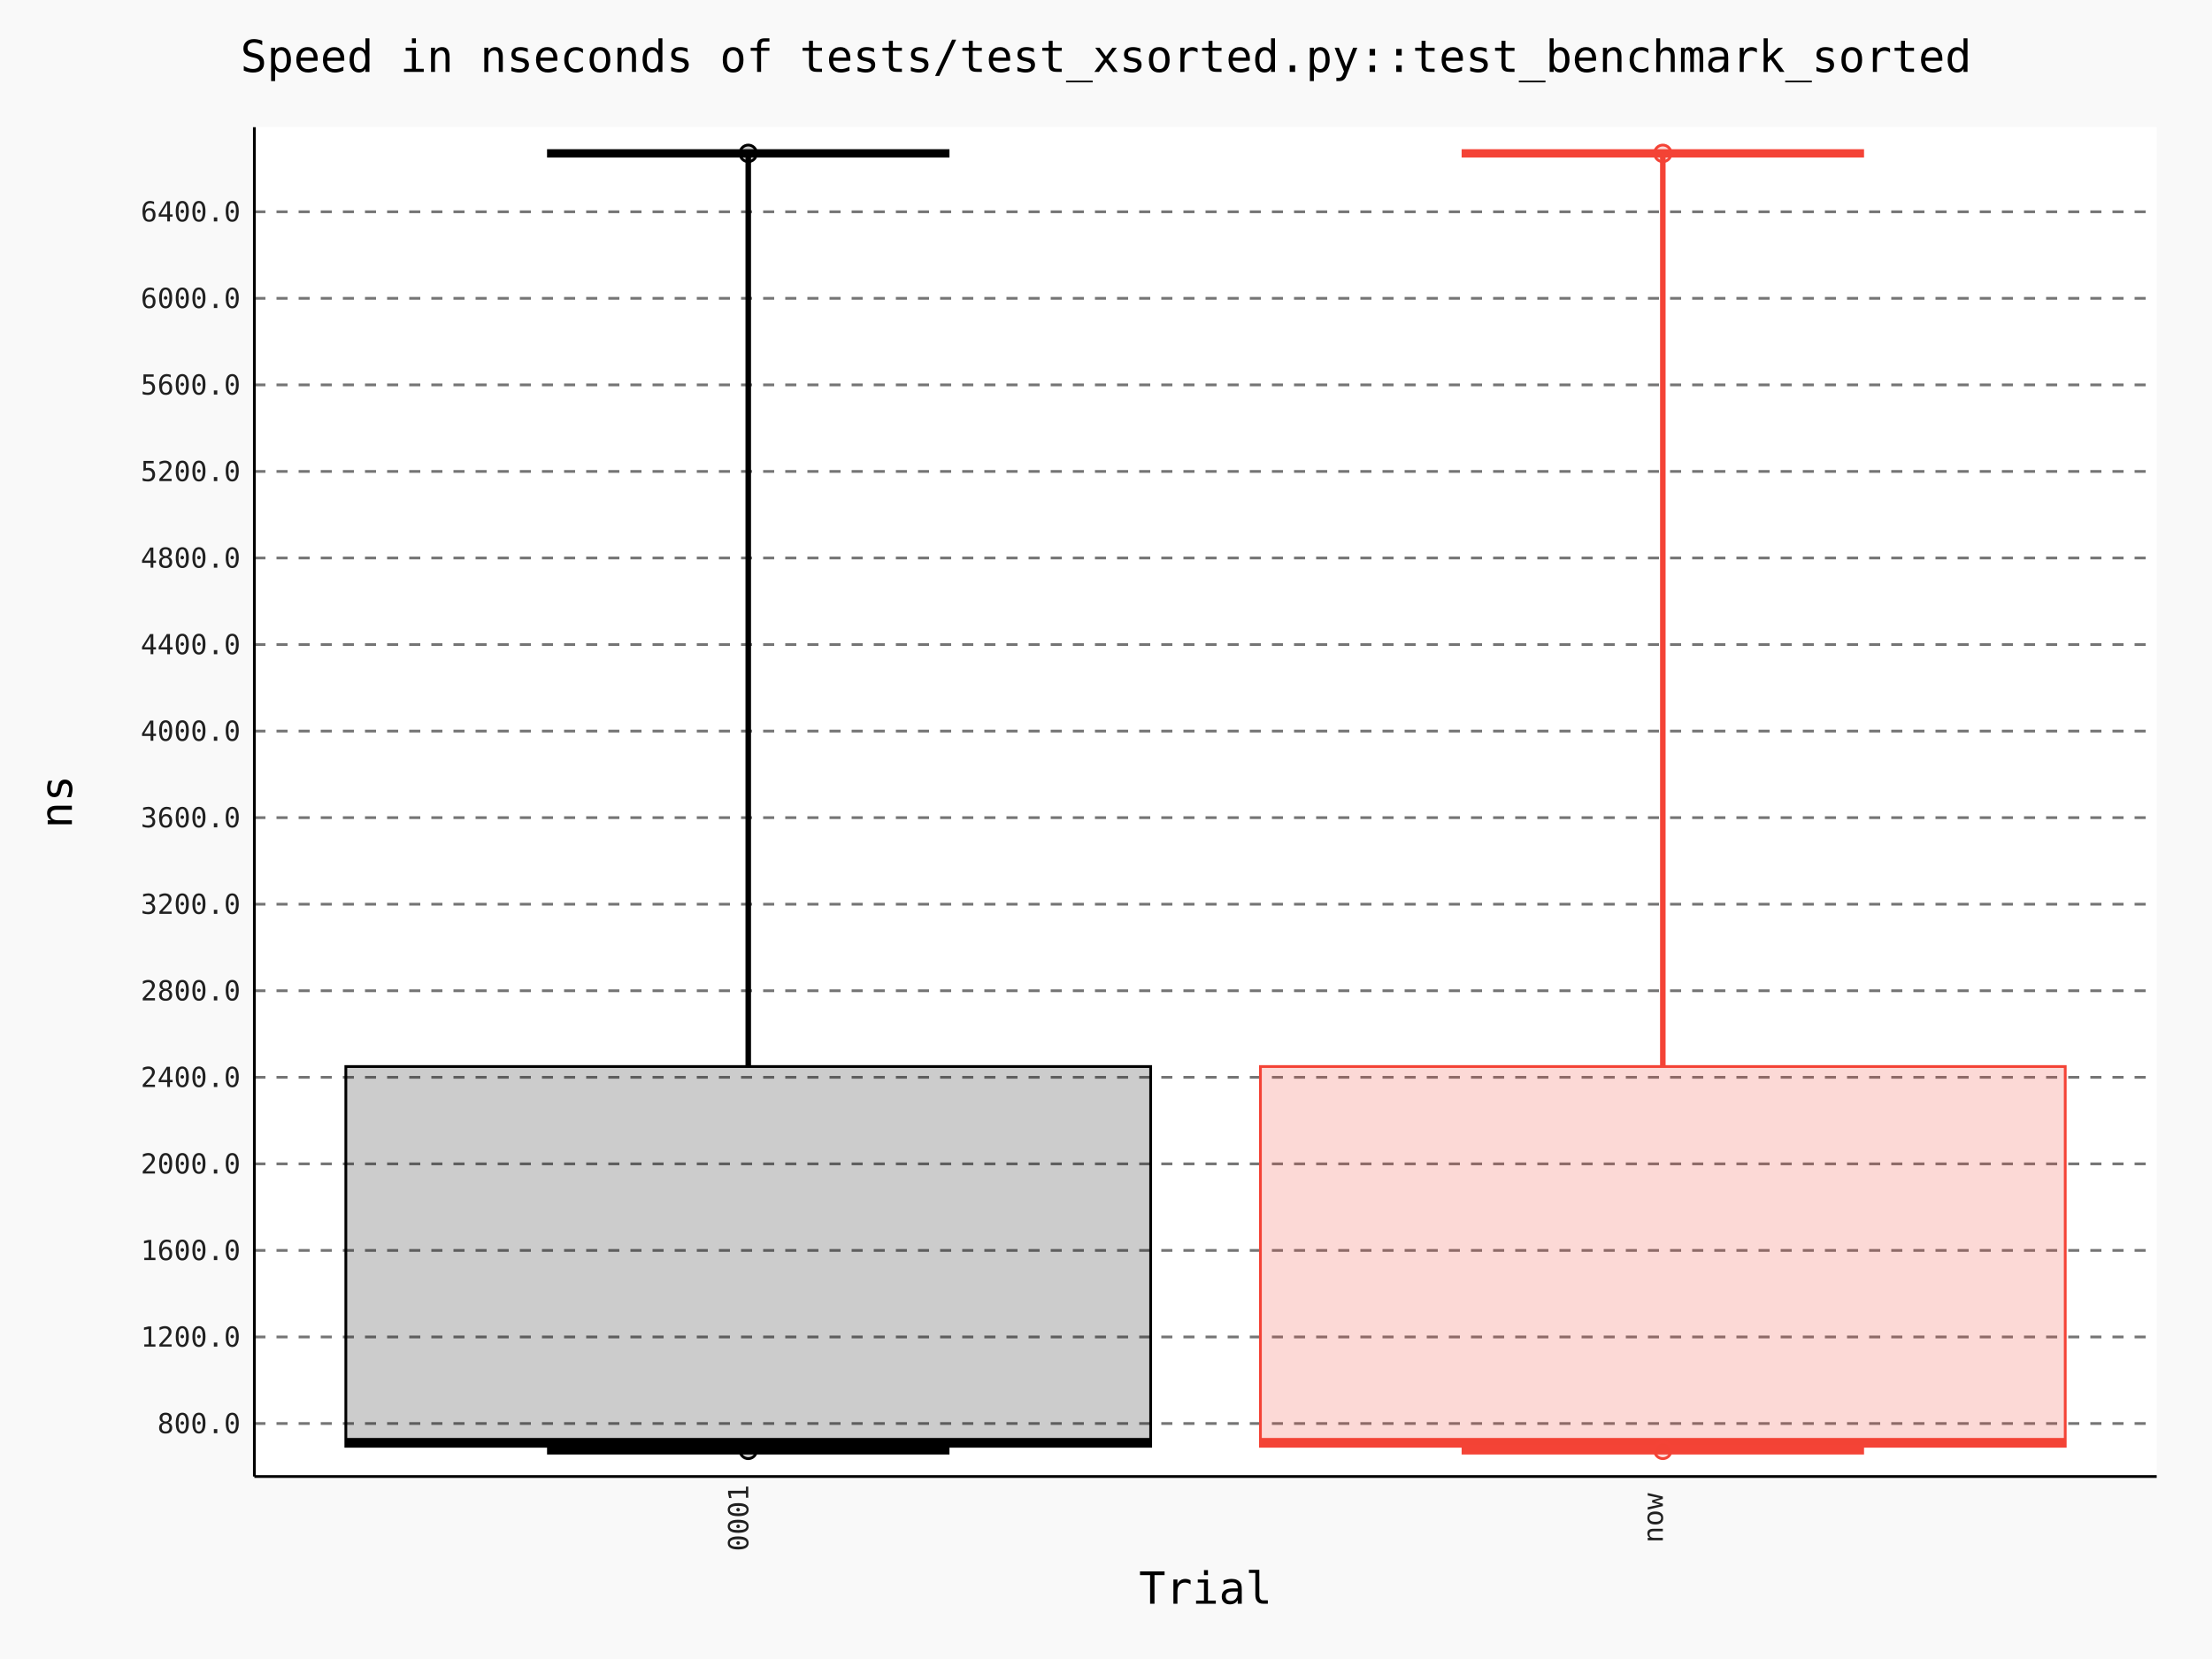
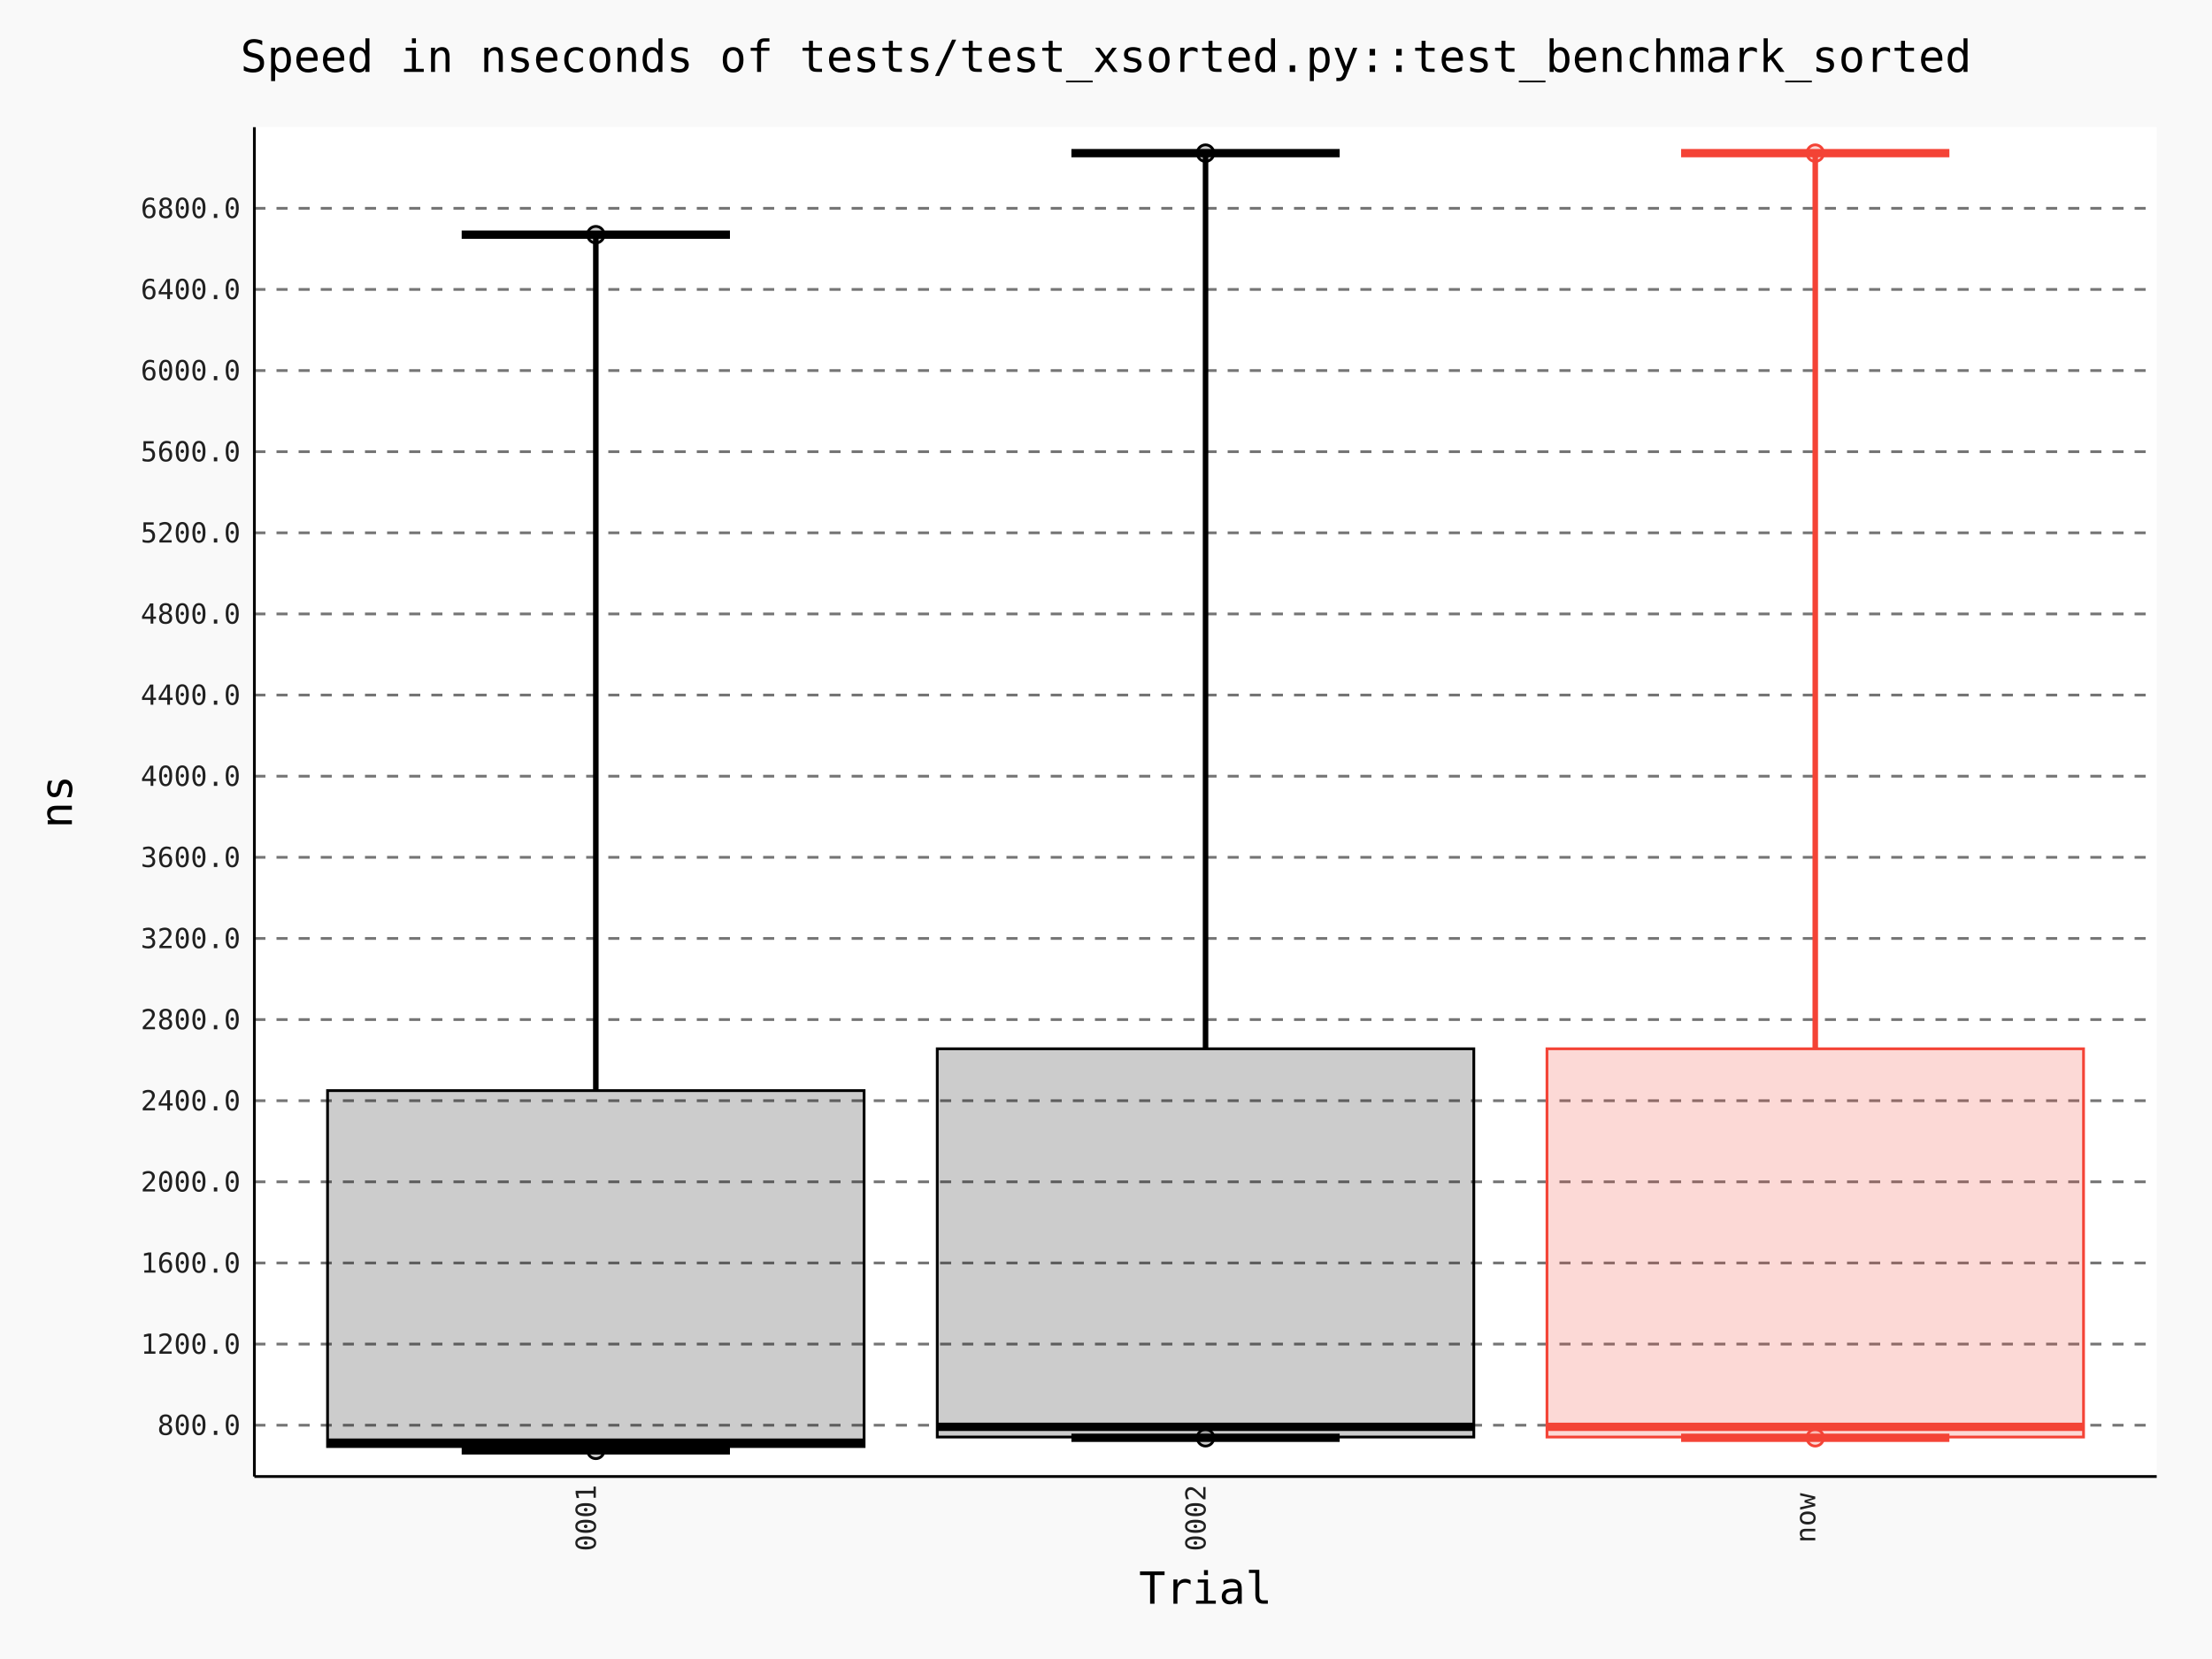
- <svg xmlns="http://www.w3.org/2000/svg" class="pygal-chart" id="chart-c7fb4efd-e82c-4a8d-beec-e93d84d46985" viewBox="0 0 800 600">
+ <svg xmlns="http://www.w3.org/2000/svg" class="pygal-chart" id="chart-f1d7833d-dce8-4b96-89fb-f824feaf15ff" viewBox="0 0 800 600">
  <defs>
-     <style type="text/css">#chart-c7fb4efd-e82c-4a8d-beec-e93d84d46985{-webkit-user-select:none;-webkit-font-smoothing:antialiased;font-family:Consolas,"Deja Vu Sans Mono","Bitstream Vera Sans Mono","Courier New",monospace}#chart-c7fb4efd-e82c-4a8d-beec-e93d84d46985 .title{font-family:Consolas,"Deja Vu Sans Mono","Bitstream Vera Sans Mono","Courier New",monospace;font-size:16px}#chart-c7fb4efd-e82c-4a8d-beec-e93d84d46985 .legends .legend text{font-family:Consolas,"Deja Vu Sans Mono","Bitstream Vera Sans Mono","Courier New",monospace;font-size:14px}#chart-c7fb4efd-e82c-4a8d-beec-e93d84d46985 .axis text{font-family:Consolas,"Deja Vu Sans Mono","Bitstream Vera Sans Mono","Courier New",monospace;font-size:10px}#chart-c7fb4efd-e82c-4a8d-beec-e93d84d46985 .axis text.major{font-family:Consolas,"Deja Vu Sans Mono","Bitstream Vera Sans Mono","Courier New",monospace;font-size:10px}#chart-c7fb4efd-e82c-4a8d-beec-e93d84d46985 .series text{font-family:Consolas,"Deja Vu Sans Mono","Bitstream Vera Sans Mono","Courier New",monospace;font-size:8px}#chart-c7fb4efd-e82c-4a8d-beec-e93d84d46985 .tooltip{font-family:Consolas,"Deja Vu Sans Mono","Bitstream Vera Sans Mono","Courier New",monospace;font-size:14px}#chart-c7fb4efd-e82c-4a8d-beec-e93d84d46985 text.no_data{font-family:Consolas,"Deja Vu Sans Mono","Bitstream Vera Sans Mono","Courier New",monospace;font-size:64px}
- #chart-c7fb4efd-e82c-4a8d-beec-e93d84d46985{background-color:rgba(249,249,249,1)}#chart-c7fb4efd-e82c-4a8d-beec-e93d84d46985 path,#chart-c7fb4efd-e82c-4a8d-beec-e93d84d46985 line,#chart-c7fb4efd-e82c-4a8d-beec-e93d84d46985 rect,#chart-c7fb4efd-e82c-4a8d-beec-e93d84d46985 circle{-webkit-transition:150ms;-moz-transition:150ms;transition:150ms}#chart-c7fb4efd-e82c-4a8d-beec-e93d84d46985 .graph &gt; .background{fill:rgba(249,249,249,1)}#chart-c7fb4efd-e82c-4a8d-beec-e93d84d46985 .plot &gt; .background{fill:rgba(255,255,255,1)}#chart-c7fb4efd-e82c-4a8d-beec-e93d84d46985 .graph{fill:rgba(0,0,0,.87)}#chart-c7fb4efd-e82c-4a8d-beec-e93d84d46985 text.no_data{fill:rgba(0,0,0,1)}#chart-c7fb4efd-e82c-4a8d-beec-e93d84d46985 .title{fill:rgba(0,0,0,1)}#chart-c7fb4efd-e82c-4a8d-beec-e93d84d46985 .legends .legend text{fill:rgba(0,0,0,.87)}#chart-c7fb4efd-e82c-4a8d-beec-e93d84d46985 .legends .legend:hover text{fill:rgba(0,0,0,1)}#chart-c7fb4efd-e82c-4a8d-beec-e93d84d46985 .axis .line{stroke:rgba(0,0,0,1)}#chart-c7fb4efd-e82c-4a8d-beec-e93d84d46985 .axis .guide.line{stroke:rgba(0,0,0,.54)}#chart-c7fb4efd-e82c-4a8d-beec-e93d84d46985 .axis .major.line{stroke:rgba(0,0,0,.87)}#chart-c7fb4efd-e82c-4a8d-beec-e93d84d46985 .axis text.major{fill:rgba(0,0,0,1)}#chart-c7fb4efd-e82c-4a8d-beec-e93d84d46985 .axis.y .guides:hover .guide.line,#chart-c7fb4efd-e82c-4a8d-beec-e93d84d46985 .line-graph .axis.x .guides:hover .guide.line,#chart-c7fb4efd-e82c-4a8d-beec-e93d84d46985 .stackedline-graph .axis.x .guides:hover .guide.line,#chart-c7fb4efd-e82c-4a8d-beec-e93d84d46985 .xy-graph .axis.x .guides:hover .guide.line{stroke:rgba(0,0,0,1)}#chart-c7fb4efd-e82c-4a8d-beec-e93d84d46985 .axis .guides:hover text{fill:rgba(0,0,0,1)}#chart-c7fb4efd-e82c-4a8d-beec-e93d84d46985 .reactive{fill-opacity:.7}#chart-c7fb4efd-e82c-4a8d-beec-e93d84d46985 .reactive.active,#chart-c7fb4efd-e82c-4a8d-beec-e93d84d46985 .active .reactive{fill-opacity:.8;stroke-width:4}#chart-c7fb4efd-e82c-4a8d-beec-e93d84d46985 .series text{fill:rgba(0,0,0,1)}#chart-c7fb4efd-e82c-4a8d-beec-e93d84d46985 .tooltip rect{fill:rgba(255,255,255,1);stroke:rgba(0,0,0,1);-webkit-transition:opacity 150ms;-moz-transition:opacity 150ms;transition:opacity 150ms}#chart-c7fb4efd-e82c-4a8d-beec-e93d84d46985 .tooltip .label{fill:rgba(0,0,0,.87)}#chart-c7fb4efd-e82c-4a8d-beec-e93d84d46985 .tooltip .label{fill:rgba(0,0,0,.87)}#chart-c7fb4efd-e82c-4a8d-beec-e93d84d46985 .tooltip .legend{font-size:.8em;fill:rgba(0,0,0,.54)}#chart-c7fb4efd-e82c-4a8d-beec-e93d84d46985 .tooltip .x_label{font-size:.6em;fill:rgba(0,0,0,1)}#chart-c7fb4efd-e82c-4a8d-beec-e93d84d46985 .tooltip .value{font-size:1.5em}#chart-c7fb4efd-e82c-4a8d-beec-e93d84d46985 .map-element{fill:rgba(0,0,0,.87);stroke:rgba(0,0,0,.54) !important;opacity:.9;stroke-width:3;-webkit-transition:opacity 150ms;-moz-transition:opacity 150ms;transition:opacity 150ms}#chart-c7fb4efd-e82c-4a8d-beec-e93d84d46985 .map-element:hover{opacity:1;stroke-width:10}#chart-c7fb4efd-e82c-4a8d-beec-e93d84d46985 .color-0,#chart-c7fb4efd-e82c-4a8d-beec-e93d84d46985 .color-0 a:visited{stroke:#000000;fill:#000000}#chart-c7fb4efd-e82c-4a8d-beec-e93d84d46985 .color-1,#chart-c7fb4efd-e82c-4a8d-beec-e93d84d46985 .color-1 a:visited{stroke:#F44336;fill:#F44336}#chart-c7fb4efd-e82c-4a8d-beec-e93d84d46985 .text-overlay .color-0 text{fill:white}#chart-c7fb4efd-e82c-4a8d-beec-e93d84d46985 .text-overlay .color-1 text{fill:black}
- #chart-c7fb4efd-e82c-4a8d-beec-e93d84d46985 text.no_data{text-anchor:middle}#chart-c7fb4efd-e82c-4a8d-beec-e93d84d46985 .guide.line{fill-opacity:0}#chart-c7fb4efd-e82c-4a8d-beec-e93d84d46985 .centered{text-anchor:middle}#chart-c7fb4efd-e82c-4a8d-beec-e93d84d46985 .title{text-anchor:middle}#chart-c7fb4efd-e82c-4a8d-beec-e93d84d46985 .legends .legend text{fill-opacity:1}#chart-c7fb4efd-e82c-4a8d-beec-e93d84d46985 .axis.x text{text-anchor:middle}#chart-c7fb4efd-e82c-4a8d-beec-e93d84d46985 .axis.x:not(.web) text[transform]{text-anchor:start}#chart-c7fb4efd-e82c-4a8d-beec-e93d84d46985 .axis.y text{text-anchor:end}#chart-c7fb4efd-e82c-4a8d-beec-e93d84d46985 .axis.y2 text{text-anchor:start}#chart-c7fb4efd-e82c-4a8d-beec-e93d84d46985 .axis .guide.line{stroke-dasharray:4,4}#chart-c7fb4efd-e82c-4a8d-beec-e93d84d46985 .axis .major.guide.line{stroke-dasharray:6,6}#chart-c7fb4efd-e82c-4a8d-beec-e93d84d46985 .horizontal .axis.y .guide.line,#chart-c7fb4efd-e82c-4a8d-beec-e93d84d46985 .horizontal .axis.y2 .guide.line,#chart-c7fb4efd-e82c-4a8d-beec-e93d84d46985 .vertical .axis.x .guide.line{opacity:0}#chart-c7fb4efd-e82c-4a8d-beec-e93d84d46985 .horizontal .axis.always_show .guide.line,#chart-c7fb4efd-e82c-4a8d-beec-e93d84d46985 .vertical .axis.always_show .guide.line{opacity:1 !important}#chart-c7fb4efd-e82c-4a8d-beec-e93d84d46985 .axis.y .guides:hover .guide.line,#chart-c7fb4efd-e82c-4a8d-beec-e93d84d46985 .axis.y2 .guides:hover .guide.line,#chart-c7fb4efd-e82c-4a8d-beec-e93d84d46985 .axis.x .guides:hover .guide.line{opacity:1}#chart-c7fb4efd-e82c-4a8d-beec-e93d84d46985 .axis .guides:hover text{opacity:1}#chart-c7fb4efd-e82c-4a8d-beec-e93d84d46985 .nofill{fill:none}#chart-c7fb4efd-e82c-4a8d-beec-e93d84d46985 .subtle-fill{fill-opacity:.2}#chart-c7fb4efd-e82c-4a8d-beec-e93d84d46985 .dot{stroke-width:1px;fill-opacity:1}#chart-c7fb4efd-e82c-4a8d-beec-e93d84d46985 .dot.active{stroke-width:5px}#chart-c7fb4efd-e82c-4a8d-beec-e93d84d46985 .dot.negative{fill:transparent}#chart-c7fb4efd-e82c-4a8d-beec-e93d84d46985 text,#chart-c7fb4efd-e82c-4a8d-beec-e93d84d46985 tspan{stroke:none !important}#chart-c7fb4efd-e82c-4a8d-beec-e93d84d46985 .series text.active{opacity:1}#chart-c7fb4efd-e82c-4a8d-beec-e93d84d46985 .tooltip rect{fill-opacity:.95;stroke-width:.5}#chart-c7fb4efd-e82c-4a8d-beec-e93d84d46985 .tooltip text{fill-opacity:1}
+     <style type="text/css">#chart-f1d7833d-dce8-4b96-89fb-f824feaf15ff{-webkit-user-select:none;-webkit-font-smoothing:antialiased;font-family:Consolas,"Deja Vu Sans Mono","Bitstream Vera Sans Mono","Courier New",monospace}#chart-f1d7833d-dce8-4b96-89fb-f824feaf15ff .title{font-family:Consolas,"Deja Vu Sans Mono","Bitstream Vera Sans Mono","Courier New",monospace;font-size:16px}#chart-f1d7833d-dce8-4b96-89fb-f824feaf15ff .legends .legend text{font-family:Consolas,"Deja Vu Sans Mono","Bitstream Vera Sans Mono","Courier New",monospace;font-size:14px}#chart-f1d7833d-dce8-4b96-89fb-f824feaf15ff .axis text{font-family:Consolas,"Deja Vu Sans Mono","Bitstream Vera Sans Mono","Courier New",monospace;font-size:10px}#chart-f1d7833d-dce8-4b96-89fb-f824feaf15ff .axis text.major{font-family:Consolas,"Deja Vu Sans Mono","Bitstream Vera Sans Mono","Courier New",monospace;font-size:10px}#chart-f1d7833d-dce8-4b96-89fb-f824feaf15ff .series text{font-family:Consolas,"Deja Vu Sans Mono","Bitstream Vera Sans Mono","Courier New",monospace;font-size:8px}#chart-f1d7833d-dce8-4b96-89fb-f824feaf15ff .tooltip{font-family:Consolas,"Deja Vu Sans Mono","Bitstream Vera Sans Mono","Courier New",monospace;font-size:14px}#chart-f1d7833d-dce8-4b96-89fb-f824feaf15ff text.no_data{font-family:Consolas,"Deja Vu Sans Mono","Bitstream Vera Sans Mono","Courier New",monospace;font-size:64px}
+ #chart-f1d7833d-dce8-4b96-89fb-f824feaf15ff{background-color:rgba(249,249,249,1)}#chart-f1d7833d-dce8-4b96-89fb-f824feaf15ff path,#chart-f1d7833d-dce8-4b96-89fb-f824feaf15ff line,#chart-f1d7833d-dce8-4b96-89fb-f824feaf15ff rect,#chart-f1d7833d-dce8-4b96-89fb-f824feaf15ff circle{-webkit-transition:150ms;-moz-transition:150ms;transition:150ms}#chart-f1d7833d-dce8-4b96-89fb-f824feaf15ff .graph &gt; .background{fill:rgba(249,249,249,1)}#chart-f1d7833d-dce8-4b96-89fb-f824feaf15ff .plot &gt; .background{fill:rgba(255,255,255,1)}#chart-f1d7833d-dce8-4b96-89fb-f824feaf15ff .graph{fill:rgba(0,0,0,.87)}#chart-f1d7833d-dce8-4b96-89fb-f824feaf15ff text.no_data{fill:rgba(0,0,0,1)}#chart-f1d7833d-dce8-4b96-89fb-f824feaf15ff .title{fill:rgba(0,0,0,1)}#chart-f1d7833d-dce8-4b96-89fb-f824feaf15ff .legends .legend text{fill:rgba(0,0,0,.87)}#chart-f1d7833d-dce8-4b96-89fb-f824feaf15ff .legends .legend:hover text{fill:rgba(0,0,0,1)}#chart-f1d7833d-dce8-4b96-89fb-f824feaf15ff .axis .line{stroke:rgba(0,0,0,1)}#chart-f1d7833d-dce8-4b96-89fb-f824feaf15ff .axis .guide.line{stroke:rgba(0,0,0,.54)}#chart-f1d7833d-dce8-4b96-89fb-f824feaf15ff .axis .major.line{stroke:rgba(0,0,0,.87)}#chart-f1d7833d-dce8-4b96-89fb-f824feaf15ff .axis text.major{fill:rgba(0,0,0,1)}#chart-f1d7833d-dce8-4b96-89fb-f824feaf15ff .axis.y .guides:hover .guide.line,#chart-f1d7833d-dce8-4b96-89fb-f824feaf15ff .line-graph .axis.x .guides:hover .guide.line,#chart-f1d7833d-dce8-4b96-89fb-f824feaf15ff .stackedline-graph .axis.x .guides:hover .guide.line,#chart-f1d7833d-dce8-4b96-89fb-f824feaf15ff .xy-graph .axis.x .guides:hover .guide.line{stroke:rgba(0,0,0,1)}#chart-f1d7833d-dce8-4b96-89fb-f824feaf15ff .axis .guides:hover text{fill:rgba(0,0,0,1)}#chart-f1d7833d-dce8-4b96-89fb-f824feaf15ff .reactive{fill-opacity:.7}#chart-f1d7833d-dce8-4b96-89fb-f824feaf15ff .reactive.active,#chart-f1d7833d-dce8-4b96-89fb-f824feaf15ff .active .reactive{fill-opacity:.8;stroke-width:4}#chart-f1d7833d-dce8-4b96-89fb-f824feaf15ff .series text{fill:rgba(0,0,0,1)}#chart-f1d7833d-dce8-4b96-89fb-f824feaf15ff .tooltip rect{fill:rgba(255,255,255,1);stroke:rgba(0,0,0,1);-webkit-transition:opacity 150ms;-moz-transition:opacity 150ms;transition:opacity 150ms}#chart-f1d7833d-dce8-4b96-89fb-f824feaf15ff .tooltip .label{fill:rgba(0,0,0,.87)}#chart-f1d7833d-dce8-4b96-89fb-f824feaf15ff .tooltip .label{fill:rgba(0,0,0,.87)}#chart-f1d7833d-dce8-4b96-89fb-f824feaf15ff .tooltip .legend{font-size:.8em;fill:rgba(0,0,0,.54)}#chart-f1d7833d-dce8-4b96-89fb-f824feaf15ff .tooltip .x_label{font-size:.6em;fill:rgba(0,0,0,1)}#chart-f1d7833d-dce8-4b96-89fb-f824feaf15ff .tooltip .value{font-size:1.5em}#chart-f1d7833d-dce8-4b96-89fb-f824feaf15ff .map-element{fill:rgba(0,0,0,.87);stroke:rgba(0,0,0,.54) !important;opacity:.9;stroke-width:3;-webkit-transition:opacity 150ms;-moz-transition:opacity 150ms;transition:opacity 150ms}#chart-f1d7833d-dce8-4b96-89fb-f824feaf15ff .map-element:hover{opacity:1;stroke-width:10}#chart-f1d7833d-dce8-4b96-89fb-f824feaf15ff .color-0,#chart-f1d7833d-dce8-4b96-89fb-f824feaf15ff .color-0 a:visited{stroke:#000000;fill:#000000}#chart-f1d7833d-dce8-4b96-89fb-f824feaf15ff .color-1,#chart-f1d7833d-dce8-4b96-89fb-f824feaf15ff .color-1 a:visited{stroke:#000000;fill:#000000}#chart-f1d7833d-dce8-4b96-89fb-f824feaf15ff .color-2,#chart-f1d7833d-dce8-4b96-89fb-f824feaf15ff .color-2 a:visited{stroke:#F44336;fill:#F44336}#chart-f1d7833d-dce8-4b96-89fb-f824feaf15ff .text-overlay .color-0 text{fill:white}#chart-f1d7833d-dce8-4b96-89fb-f824feaf15ff .text-overlay .color-1 text{fill:white}#chart-f1d7833d-dce8-4b96-89fb-f824feaf15ff .text-overlay .color-2 text{fill:black}
+ #chart-f1d7833d-dce8-4b96-89fb-f824feaf15ff text.no_data{text-anchor:middle}#chart-f1d7833d-dce8-4b96-89fb-f824feaf15ff .guide.line{fill-opacity:0}#chart-f1d7833d-dce8-4b96-89fb-f824feaf15ff .centered{text-anchor:middle}#chart-f1d7833d-dce8-4b96-89fb-f824feaf15ff .title{text-anchor:middle}#chart-f1d7833d-dce8-4b96-89fb-f824feaf15ff .legends .legend text{fill-opacity:1}#chart-f1d7833d-dce8-4b96-89fb-f824feaf15ff .axis.x text{text-anchor:middle}#chart-f1d7833d-dce8-4b96-89fb-f824feaf15ff .axis.x:not(.web) text[transform]{text-anchor:start}#chart-f1d7833d-dce8-4b96-89fb-f824feaf15ff .axis.y text{text-anchor:end}#chart-f1d7833d-dce8-4b96-89fb-f824feaf15ff .axis.y2 text{text-anchor:start}#chart-f1d7833d-dce8-4b96-89fb-f824feaf15ff .axis .guide.line{stroke-dasharray:4,4}#chart-f1d7833d-dce8-4b96-89fb-f824feaf15ff .axis .major.guide.line{stroke-dasharray:6,6}#chart-f1d7833d-dce8-4b96-89fb-f824feaf15ff .horizontal .axis.y .guide.line,#chart-f1d7833d-dce8-4b96-89fb-f824feaf15ff .horizontal .axis.y2 .guide.line,#chart-f1d7833d-dce8-4b96-89fb-f824feaf15ff .vertical .axis.x .guide.line{opacity:0}#chart-f1d7833d-dce8-4b96-89fb-f824feaf15ff .horizontal .axis.always_show .guide.line,#chart-f1d7833d-dce8-4b96-89fb-f824feaf15ff .vertical .axis.always_show .guide.line{opacity:1 !important}#chart-f1d7833d-dce8-4b96-89fb-f824feaf15ff .axis.y .guides:hover .guide.line,#chart-f1d7833d-dce8-4b96-89fb-f824feaf15ff .axis.y2 .guides:hover .guide.line,#chart-f1d7833d-dce8-4b96-89fb-f824feaf15ff .axis.x .guides:hover .guide.line{opacity:1}#chart-f1d7833d-dce8-4b96-89fb-f824feaf15ff .axis .guides:hover text{opacity:1}#chart-f1d7833d-dce8-4b96-89fb-f824feaf15ff .nofill{fill:none}#chart-f1d7833d-dce8-4b96-89fb-f824feaf15ff .subtle-fill{fill-opacity:.2}#chart-f1d7833d-dce8-4b96-89fb-f824feaf15ff .dot{stroke-width:1px;fill-opacity:1}#chart-f1d7833d-dce8-4b96-89fb-f824feaf15ff .dot.active{stroke-width:5px}#chart-f1d7833d-dce8-4b96-89fb-f824feaf15ff .dot.negative{fill:transparent}#chart-f1d7833d-dce8-4b96-89fb-f824feaf15ff text,#chart-f1d7833d-dce8-4b96-89fb-f824feaf15ff tspan{stroke:none !important}#chart-f1d7833d-dce8-4b96-89fb-f824feaf15ff .series text.active{opacity:1}#chart-f1d7833d-dce8-4b96-89fb-f824feaf15ff .tooltip rect{fill-opacity:.95;stroke-width:.5}#chart-f1d7833d-dce8-4b96-89fb-f824feaf15ff .tooltip text{fill-opacity:1}
.axis.x text{text-anchor:middle !important}.tooltip .value{font-size:1em !important}</style>
  </defs>
  <g class="graph plot-graph vertical">
    <rect class="background" height="600" width="800" x="0" y="0" />
    <g class="plot" transform="translate(92, 46)">
      <rect class="background" height="488" width="688.0" x="0" y="0" />
      <g class="axis y">
        <path class="line" d="M0 488 h688" />
        <g class="guides">
-           <path class="guide line" d="M0 468.833 h688" />
-           <text class="" x="-5" y="472.333">800.0</text>
+           <path class="guide line" d="M0 469.446 h688" />
+           <text class="" x="-5" y="472.946">800.0</text>
        </g>
        <g class="guides">
-           <path class="guide line" d="M0 437.53 h688" />
-           <text class="" x="-5" y="441.03">1200.0</text>
+           <path class="guide line" d="M0 440.106 h688" />
+           <text class="" x="-5" y="443.606">1200.0</text>
        </g>
        <g class="guides">
-           <path class="guide line" d="M0 406.227 h688" />
-           <text class="" x="-5" y="409.727">1600.0</text>
+           <path class="guide line" d="M0 410.765 h688" />
+           <text class="" x="-5" y="414.265">1600.0</text>
        </g>
        <g class="guides">
-           <path class="guide line" d="M0 374.924 h688" />
-           <text class="" x="-5" y="378.424">2000.0</text>
+           <path class="guide line" d="M0 381.424 h688" />
+           <text class="" x="-5" y="384.924">2000.0</text>
        </g>
        <g class="guides">
-           <path class="guide line" d="M0 343.622 h688" />
-           <text class="" x="-5" y="347.122">2400.0</text>
+           <path class="guide line" d="M0 352.084 h688" />
+           <text class="" x="-5" y="355.584">2400.0</text>
        </g>
        <g class="guides">
-           <path class="guide line" d="M0 312.319 h688" />
-           <text class="" x="-5" y="315.819">2800.0</text>
+           <path class="guide line" d="M0 322.743 h688" />
+           <text class="" x="-5" y="326.243">2800.0</text>
        </g>
        <g class="guides">
-           <path class="guide line" d="M0 281.016 h688" />
-           <text class="" x="-5" y="284.516">3200.0</text>
+           <path class="guide line" d="M0 293.402 h688" />
+           <text class="" x="-5" y="296.902">3200.0</text>
        </g>
        <g class="guides">
-           <path class="guide line" d="M0 249.713 h688" />
-           <text class="" x="-5" y="253.213">3600.0</text>
+           <path class="guide line" d="M0 264.062 h688" />
+           <text class="" x="-5" y="267.562">3600.0</text>
        </g>
        <g class="guides">
-           <path class="guide line" d="M0 218.41 h688" />
-           <text class="" x="-5" y="221.91">4000.0</text>
+           <path class="guide line" d="M0 234.721 h688" />
+           <text class="" x="-5" y="238.221">4000.0</text>
        </g>
        <g class="guides">
-           <path class="guide line" d="M0 187.107 h688" />
-           <text class="" x="-5" y="190.607">4400.0</text>
+           <path class="guide line" d="M0 205.38 h688" />
+           <text class="" x="-5" y="208.88">4400.0</text>
        </g>
        <g class="guides">
-           <path class="guide line" d="M0 155.804 h688" />
-           <text class="" x="-5" y="159.304">4800.0</text>
+           <path class="guide line" d="M0 176.04 h688" />
+           <text class="" x="-5" y="179.54">4800.0</text>
        </g>
        <g class="guides">
-           <path class="guide line" d="M0 124.501 h688" />
-           <text class="" x="-5" y="128.001">5200.0</text>
+           <path class="guide line" d="M0 146.699 h688" />
+           <text class="" x="-5" y="150.199">5200.0</text>
        </g>
        <g class="guides">
-           <path class="guide line" d="M0 93.198 h688" />
-           <text class="" x="-5" y="96.698">5600.0</text>
+           <path class="guide line" d="M0 117.358 h688" />
+           <text class="" x="-5" y="120.858">5600.0</text>
        </g>
        <g class="guides">
-           <path class="guide line" d="M0 61.895 h688" />
-           <text class="" x="-5" y="65.395">6000.0</text>
+           <path class="guide line" d="M0 88.018 h688" />
+           <text class="" x="-5" y="91.518">6000.0</text>
        </g>
        <g class="guides">
-           <path class="guide line" d="M0 30.592 h688" />
-           <text class="" x="-5" y="34.092">6400.0</text>
+           <path class="guide line" d="M0 58.677 h688" />
+           <text class="" x="-5" y="62.177">6400.0</text>
+         </g>
+         <g class="guides">
+           <path class="guide line" d="M0 29.336 h688" />
+           <text class="" x="-5" y="32.836">6800.0</text>
        </g>
      </g>
      <g class="axis x">
        <path class="line" d="M0 0 v488" />
        <g class="guides">
-           <path class="guide line" d="M178.615 0 v488" />
-           <text class="" transform="rotate(-90 178.6154 503)" x="178.615" y="503.0">0001</text>
+           <path class="guide line" d="M123.487 0 v488" />
+           <text class="" transform="rotate(-90 123.4872 503)" x="123.487" y="503.0">0001</text>
        </g>
        <g class="guides">
-           <path class="guide line" d="M509.385 0 v488" />
-           <text class="" transform="rotate(-90 509.3846 503)" x="509.385" y="503.0">now</text>
+           <path class="guide line" d="M344 0 v488" />
+           <text class="" transform="rotate(-90 344 503)" x="344.0" y="503.0">0002</text>
+         </g>
+         <g class="guides">
+           <path class="guide line" d="M564.513 0 v488" />
+           <text class="" transform="rotate(-90 564.5128 503)" x="564.513" y="503.0">now</text>
        </g>
      </g>
      <g class="series serie-0 color-0">
        <g class="boxes">
          <g class="box">
-             <path class="reactive tooltip-trigger" d="M105.846 478.538 L251.385 478.538" stroke-width="3" />
-             <path class="reactive tooltip-trigger" d="M33.077 475.563 L324.154 475.563" stroke-width="3" />
-             <path class="reactive tooltip-trigger" d="M105.846 9.463 L251.385 9.463" stroke-width="3" />
-             <path class="reactive tooltip-trigger" d="M178.615 478.538 L178.615 477.07" stroke-width="2" />
-             <path class="reactive tooltip-trigger" d="M178.615 9.463 L178.615 339.728" stroke-width="2" />
-             <rect class="subtle-fill reactive tooltip-trigger" height="137.342" width="291.077" x="33.077" y="339.728" />
-             <circle class="subtle-fill reactive tooltip-trigger" cx="178.615" cy="478.538" r="3" />
-             <circle class="subtle-fill reactive tooltip-trigger" cx="178.615" cy="9.463" r="3" />
+             <path class="reactive tooltip-trigger" d="M74.974 478.542 L172 478.542" stroke-width="3" />
+             <path class="reactive tooltip-trigger" d="M26.462 475.754 L220.513 475.754" stroke-width="3" />
+             <path class="reactive tooltip-trigger" d="M74.974 38.872 L172 38.872" stroke-width="3" />
+             <path class="reactive tooltip-trigger" d="M123.487 478.542 L123.487 477.167" stroke-width="2" />
+             <path class="reactive tooltip-trigger" d="M123.487 38.872 L123.487 348.434" stroke-width="2" />
+             <rect class="subtle-fill reactive tooltip-trigger" height="128.733" width="194.051" x="26.462" y="348.434" />
+             <circle class="subtle-fill reactive tooltip-trigger" cx="123.487" cy="478.542" r="3" />
+             <circle class="subtle-fill reactive tooltip-trigger" cx="123.487" cy="38.872" r="3" />
          </g>
        </g>
      </g>
      <g class="series serie-1 color-1">
        <g class="boxes">
          <g class="box">
-             <path class="reactive tooltip-trigger" d="M436.615 478.538 L582.154 478.538" stroke-width="3" />
-             <path class="reactive tooltip-trigger" d="M363.846 475.563 L654.923 475.563" stroke-width="3" />
-             <path class="reactive tooltip-trigger" d="M436.615 9.463 L582.154 9.463" stroke-width="3" />
-             <path class="reactive tooltip-trigger" d="M509.385 478.538 L509.385 477.07" stroke-width="2" />
-             <path class="reactive tooltip-trigger" d="M509.385 9.463 L509.385 339.728" stroke-width="2" />
-             <rect class="subtle-fill reactive tooltip-trigger" height="137.342" width="291.077" x="363.846" y="339.728" />
-             <circle class="subtle-fill reactive tooltip-trigger" cx="509.385" cy="478.538" r="3" />
-             <circle class="subtle-fill reactive tooltip-trigger" cx="509.385" cy="9.463" r="3" />
+             <path class="reactive tooltip-trigger" d="M295.487 473.994 L392.513 473.994" stroke-width="3" />
+             <path class="reactive tooltip-trigger" d="M246.974 470.033 L441.026 470.033" stroke-width="3" />
+             <path class="reactive tooltip-trigger" d="M295.487 9.385 L392.513 9.385" stroke-width="3" />
+             <path class="reactive tooltip-trigger" d="M344 473.994 L344 473.719" stroke-width="2" />
+             <path class="reactive tooltip-trigger" d="M344 9.385 L344 333.306" stroke-width="2" />
+             <rect class="subtle-fill reactive tooltip-trigger" height="140.414" width="194.051" x="246.974" y="333.306" />
+             <circle class="subtle-fill reactive tooltip-trigger" cx="344" cy="473.994" r="3" />
+             <circle class="subtle-fill reactive tooltip-trigger" cx="344" cy="9.385" r="3" />
+           </g>
+         </g>
+       </g>
+       <g class="series serie-2 color-2">
+         <g class="boxes">
+           <g class="box">
+             <path class="reactive tooltip-trigger" d="M516 473.994 L613.026 473.994" stroke-width="3" />
+             <path class="reactive tooltip-trigger" d="M467.487 470.033 L661.538 470.033" stroke-width="3" />
+             <path class="reactive tooltip-trigger" d="M516 9.385 L613.026 9.385" stroke-width="3" />
+             <path class="reactive tooltip-trigger" d="M564.513 473.994 L564.513 473.719" stroke-width="2" />
+             <path class="reactive tooltip-trigger" d="M564.513 9.385 L564.513 333.306" stroke-width="2" />
+             <rect class="subtle-fill reactive tooltip-trigger" height="140.414" width="194.051" x="467.487" y="333.306" />
+             <circle class="subtle-fill reactive tooltip-trigger" cx="564.513" cy="473.994" r="3" />
+             <circle class="subtle-fill reactive tooltip-trigger" cx="564.513" cy="9.385" r="3" />
          </g>
        </g>
      </g>
    </g>
    <g class="titles">
      <text class="title plot_title" x="400.0" y="26">Speed in nseconds of tests/test_xsorted.py::test_benchmark_sorted</text>
      <text class="title" x="436.0" y="580">Trial</text>
      <text class="title" transform="rotate(-90 0 290)" x="0" y="316.0">ns</text>
    </g>
    <g class="plot overlay" transform="translate(92, 46)">
      <g class="series serie-0 color-0" />
      <g class="series serie-1 color-1" />
+       <g class="series serie-2 color-2" />
    </g>
    <g class="plot text-overlay" transform="translate(92, 46)">
      <g class="series serie-0 color-0" />
      <g class="series serie-1 color-1" />
+       <g class="series serie-2 color-2" />
    </g>
    <g class="plot tooltip-overlay" transform="translate(92, 46)">
      <g class="tooltip" style="opacity: 0" transform="translate(0 0)">
        <rect class="tooltip-box" height="0" rx="0" ry="0" width="0" />
        <g class="text" />
      </g>
    </g>
  </g>
</svg>
